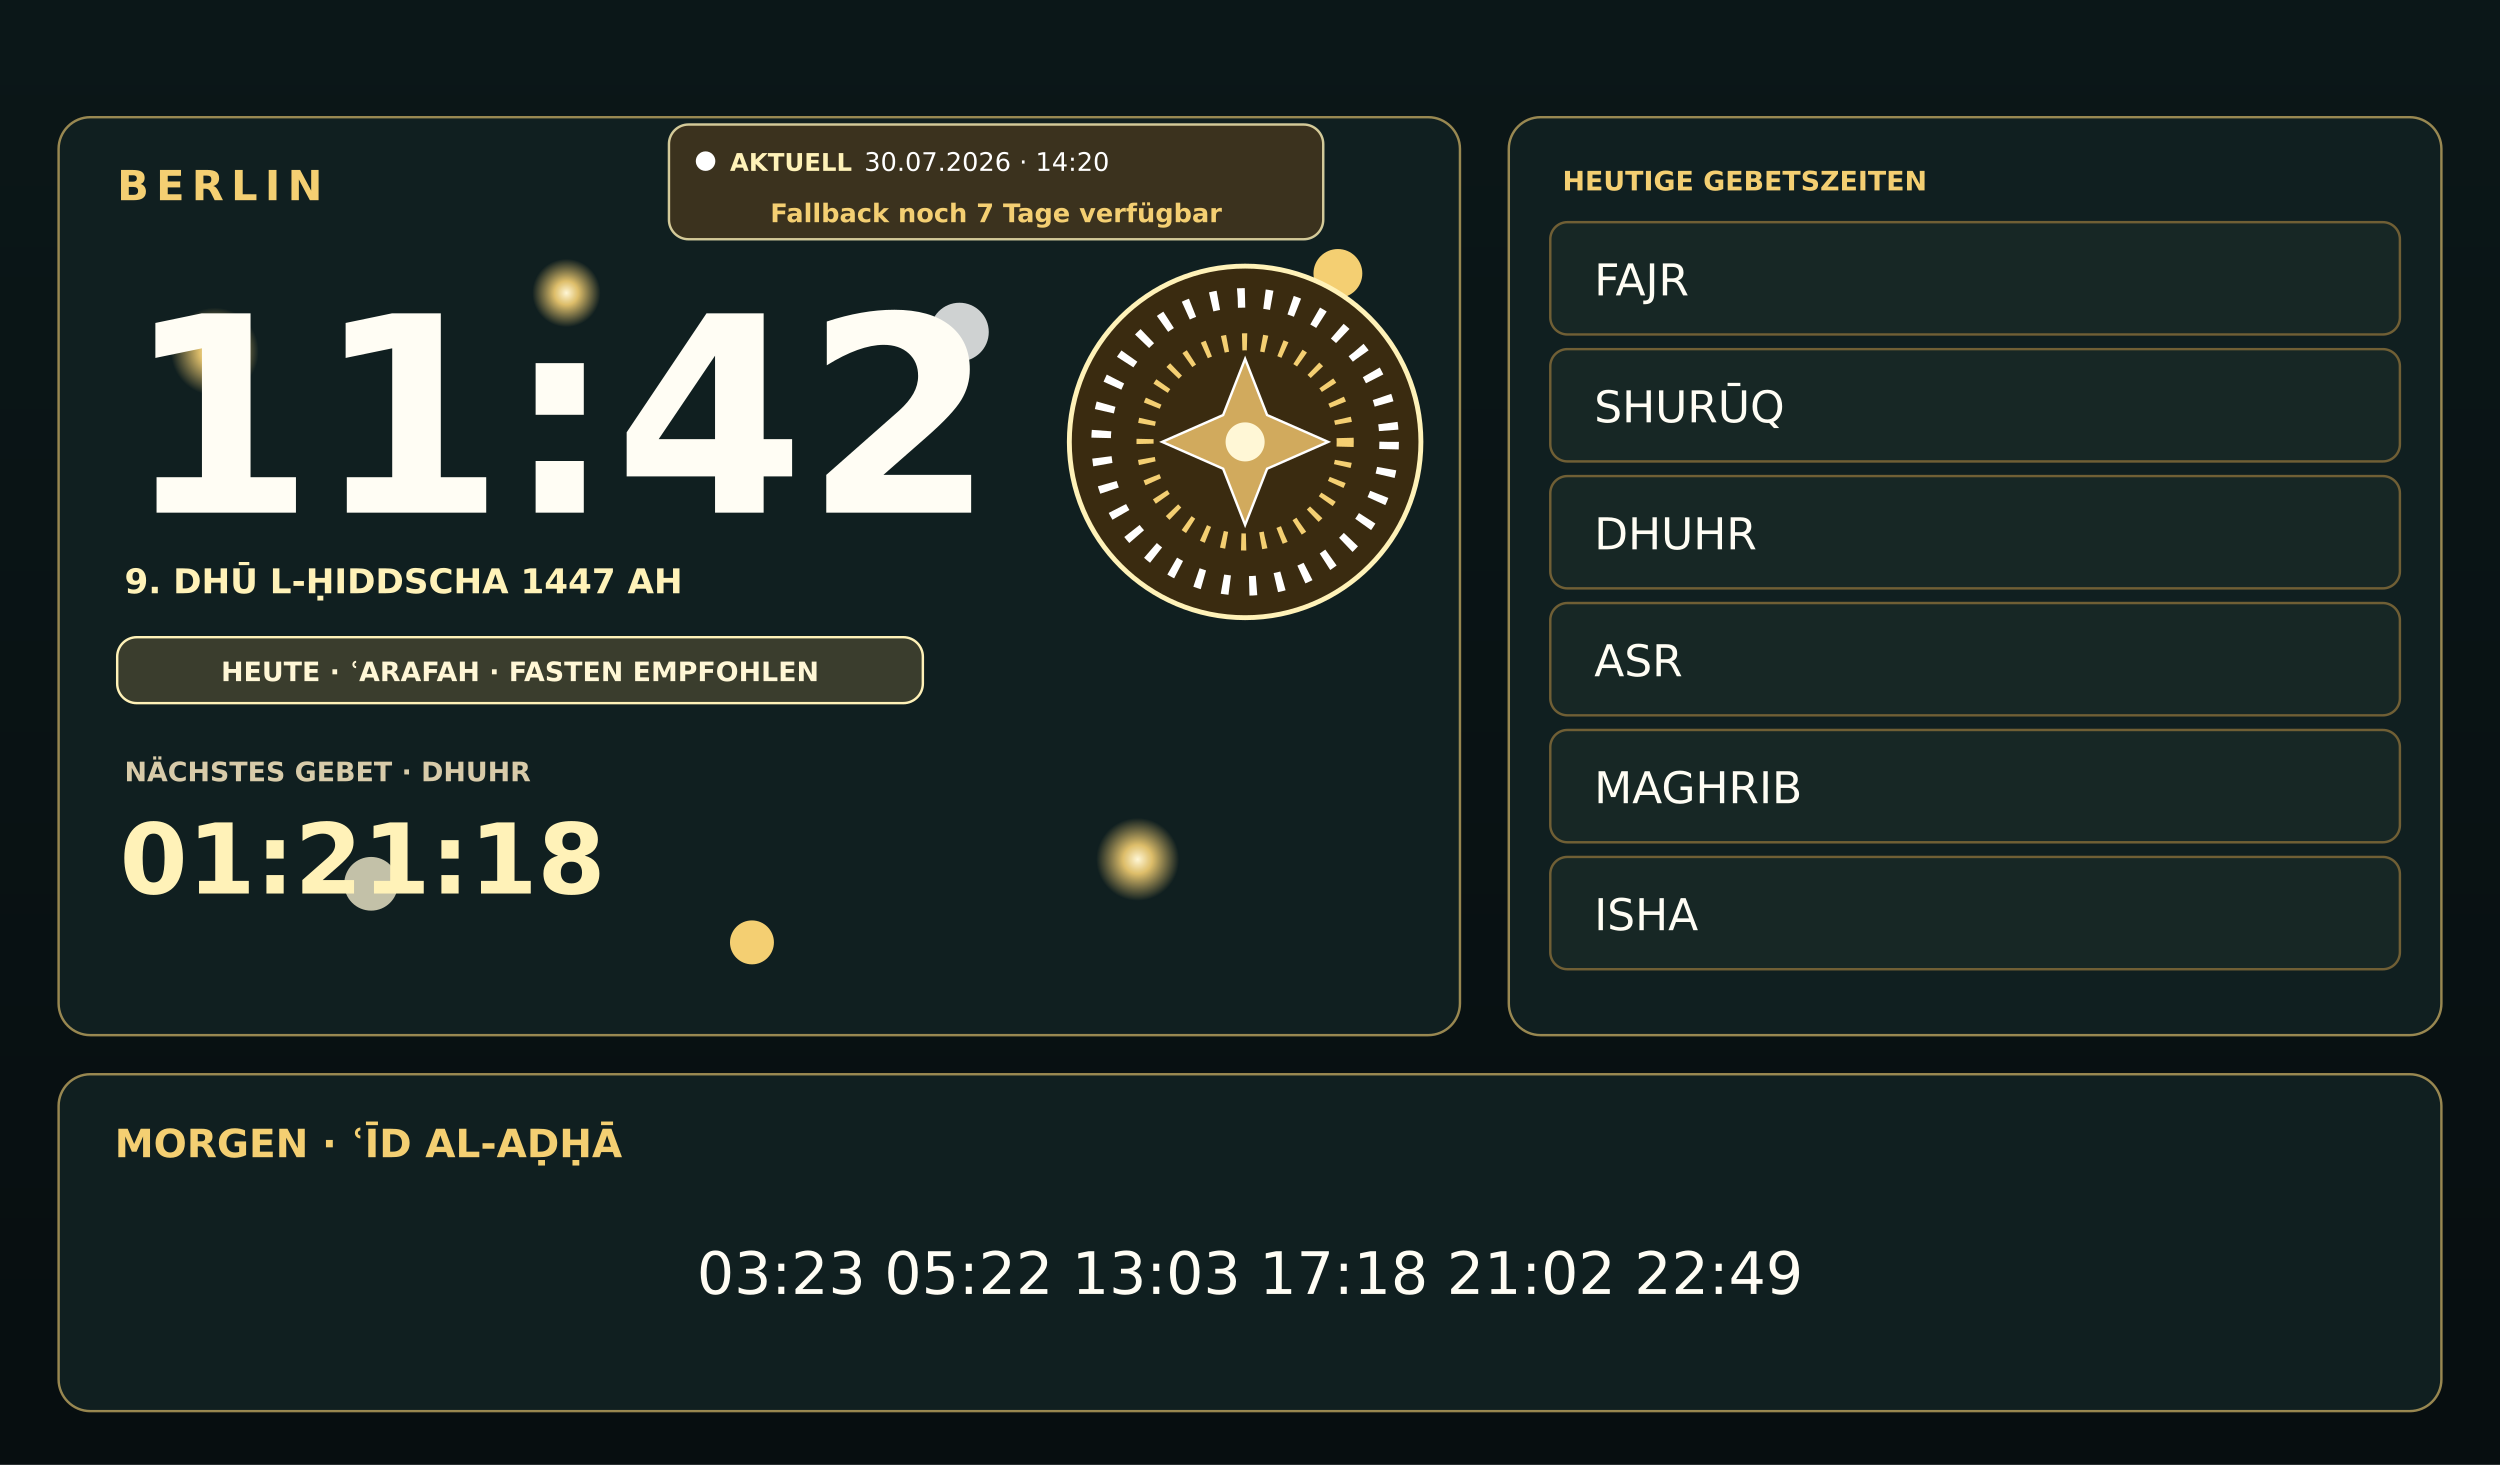
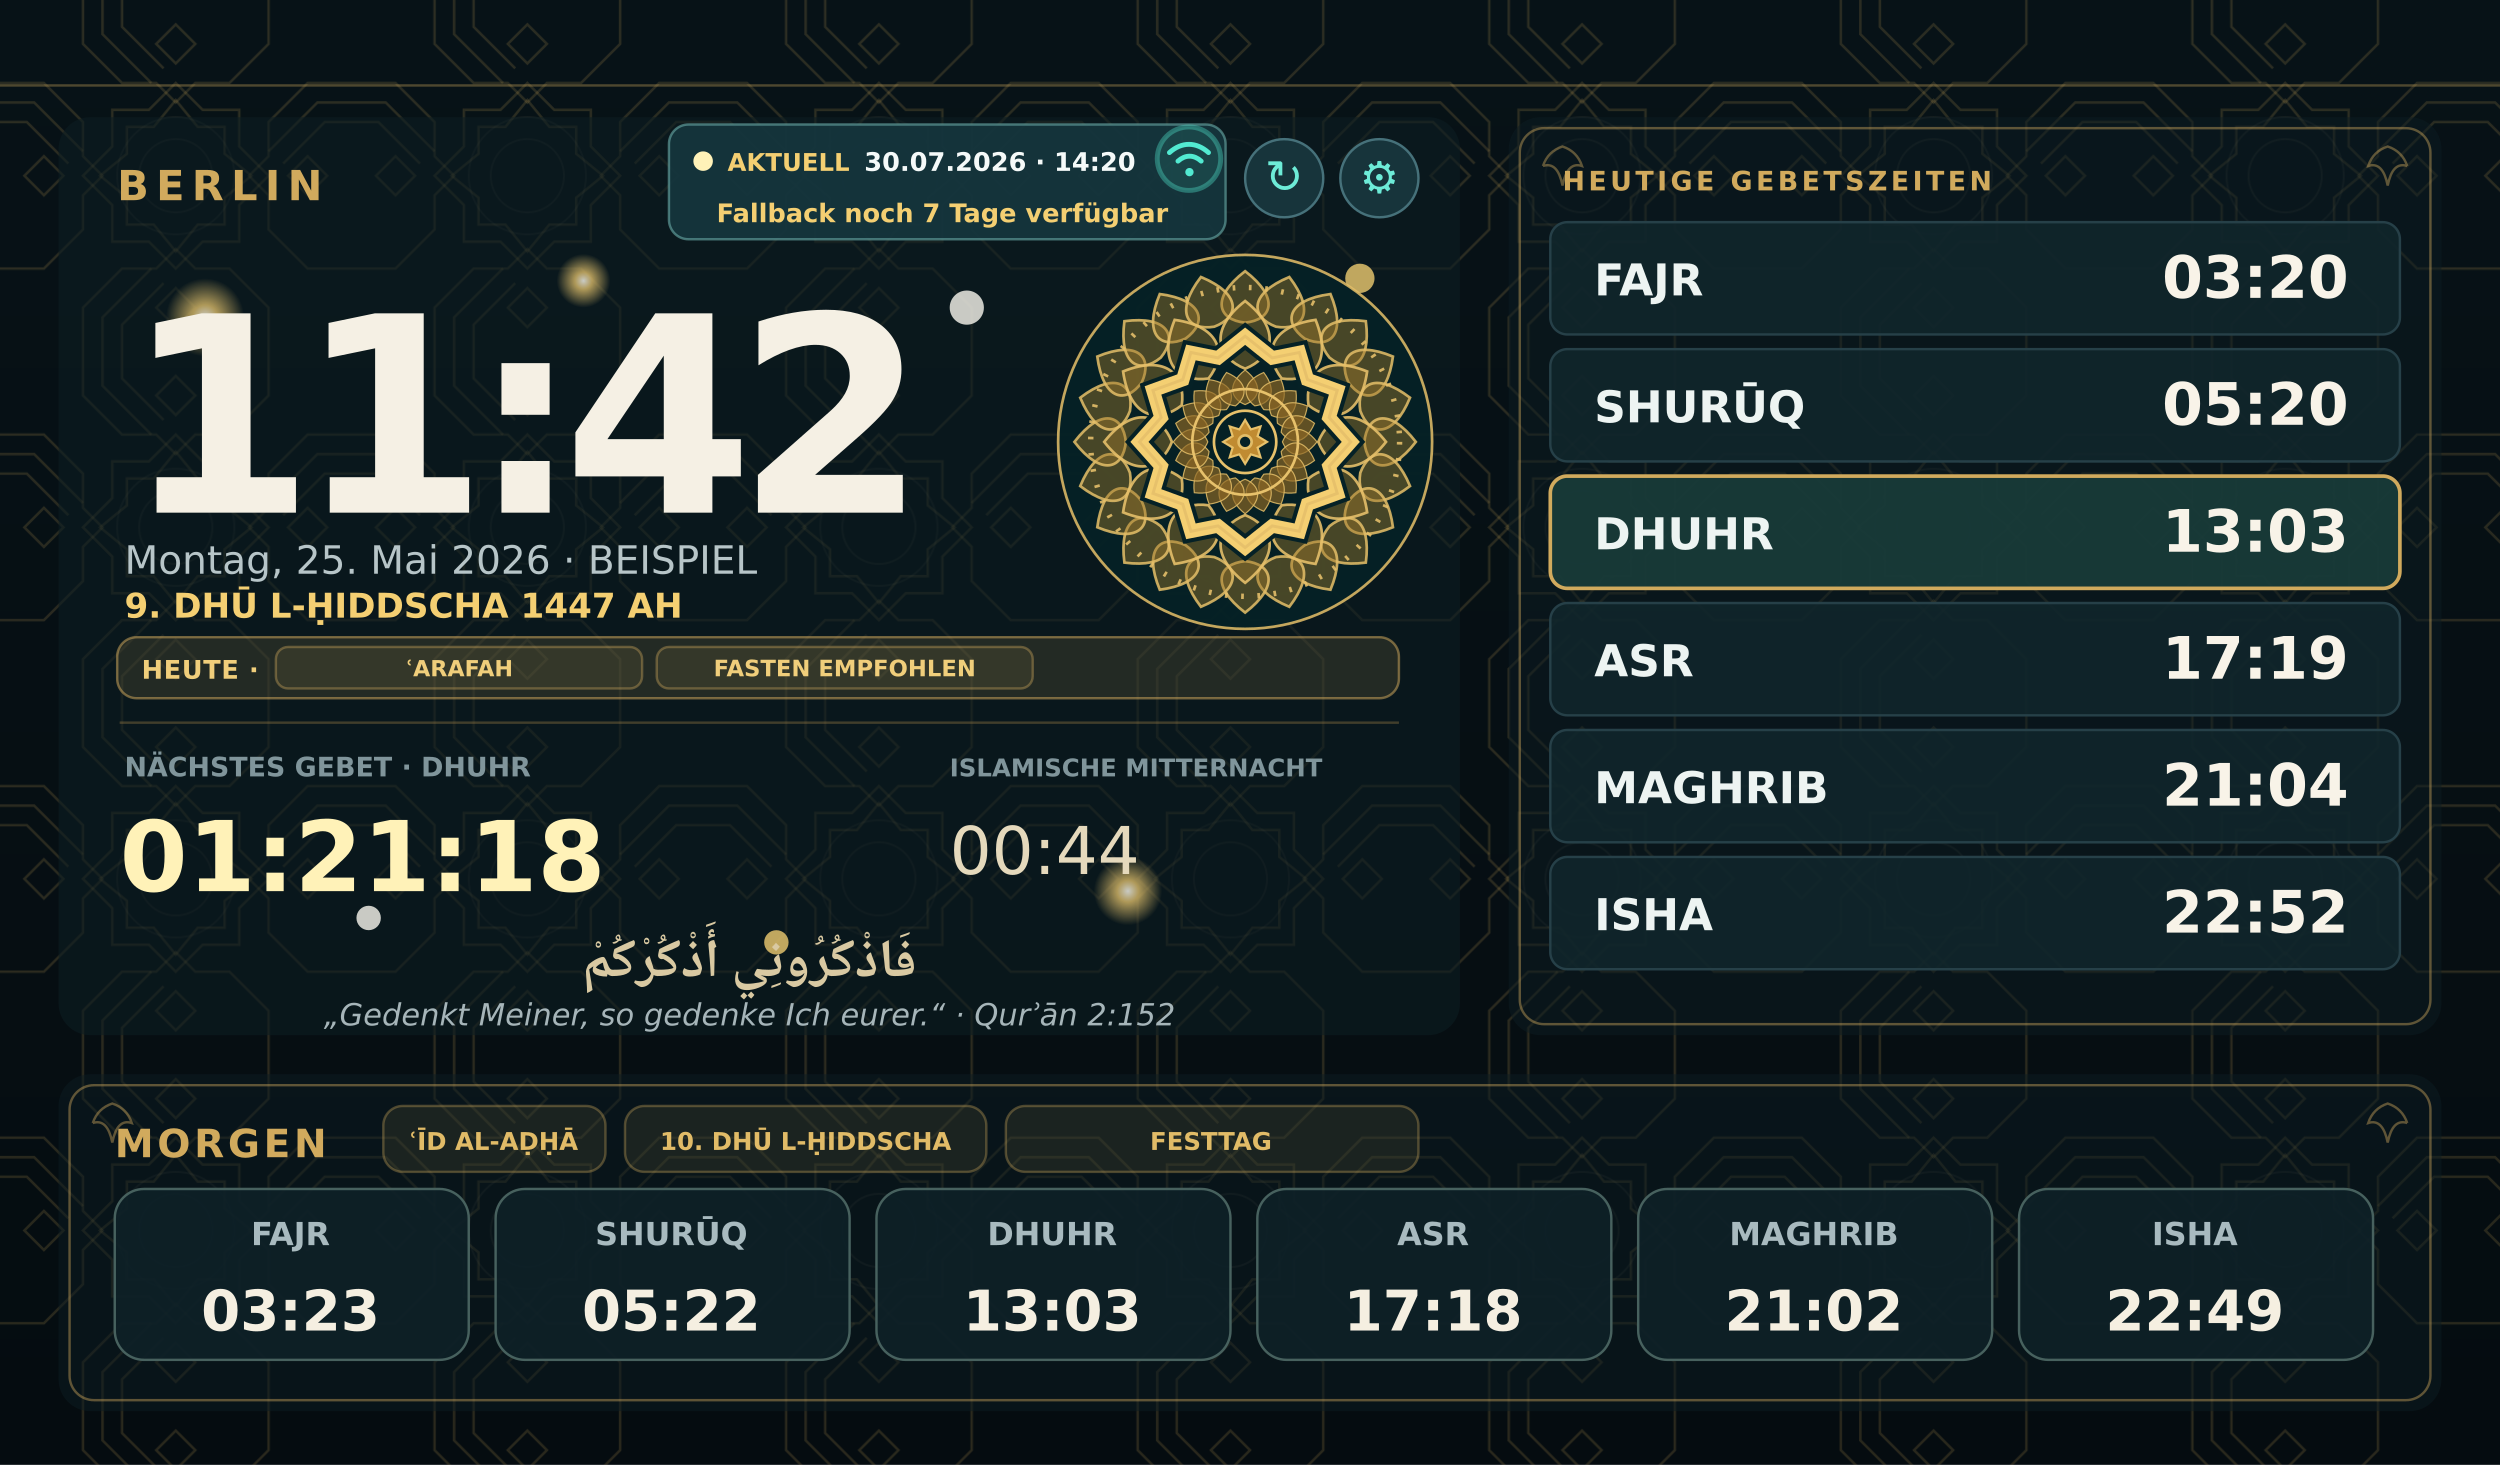
<svg xmlns="http://www.w3.org/2000/svg" width="1024" height="600" viewBox="0 0 1024 600">
  <defs>
+     <style>
+       .ring-outer { transform-origin: 0 0; animation: ring-cw 126s linear infinite; }
+       .ring-middle { transform-origin: 0 0; animation: ring-ccw 148s linear infinite; }
+       .ring-inner { transform-origin: 0 0; animation: ring-cw 109s linear infinite; }
+       @keyframes ring-cw { to { transform: rotate(360deg); } }
+       @keyframes ring-ccw { to { transform: rotate(-360deg); } }
+     </style>
    <linearGradient id="bg" x2="0" y2="1">
-       <stop stop-color="#0b1718" />
-       <stop offset="1" stop-color="#070e10" />
+       <stop stop-color="#071217" />
+       <stop offset="1" stop-color="#050c10" />
    </linearGradient>
-     <radialGradient id="gold">
-       <stop stop-color="#fff7d6" />
-       <stop offset=".35" stop-color="#f4cf72" stop-opacity=".9" />
+     <pattern id="arabesque" width="144" height="144" patternUnits="userSpaceOnUse">
+       <g fill="none" stroke="#d3ad58" stroke-opacity=".17" stroke-width="1.05">
+         <path d="M72 34 83 45 98 45 98 60 110 72 98 84 98 99 83 99 72 110 61 99 46 99 46 84 34 72 46 60 46 45 61 45Z" />
+         <path d="M72 41 81 52 92 52 92 63 103 72 92 81 92 92 81 92 72 103 63 92 52 92 52 81 41 72 52 63 52 52 63 52Z" />
+         <path d="M0 34H18L34 50V64L42 72 34 80V94L18 110H0M144 34H126L110 50V64L102 72 110 80V94L126 110H144" />
+         <path d="M34 0V18L50 34H64L72 42 80 34H94L110 18V0M34 144V126L50 110H64L72 102 80 110H94L110 126V144" />
+         <path d="M0 42H14L34 62M0 50H11L28 67M144 42H130L110 62M144 50H133L116 67M42 0V14L62 34M50 0V11L67 28M42 144V130L62 110M50 144V133L67 116" />
+         <path d="M72 10 80 18 72 26 64 18ZM72 118 80 126 72 134 64 126ZM10 72 18 64 26 72 18 80ZM118 72 126 64 134 72 126 80Z" />
+       </g>
+       <g fill="none" stroke="#fff2b8" stroke-opacity=".065" stroke-width=".8">
+         <circle cx="72" cy="72" r="24" />
+         <circle cx="72" cy="72" r="15" />
+       </g>
+     </pattern>
+     <path id="outerPetal" d="M0-44C10-45 13-53 0-63C-13-53-10-45 0-44Z" />
+     <path id="lancet" d="M0-27C10-31 14-41 0-52C-14-41-10-31 0-27Z" />
+     <radialGradient id="festivalGlow">
+       <stop stop-color="#fffdf4" />
+       <stop offset=".32" stop-color="#f4cf72" stop-opacity=".9" />
      <stop offset="1" stop-color="#f4cf72" stop-opacity="0" />
    </radialGradient>
-     <style>.p{animation:float 4s ease-in-out infinite alternate}@keyframes float{to{transform:translateY(-13px)}}</style>
  </defs>
  <rect width="1024" height="600" fill="url(#bg)" />
-   <g fill="#101f20" stroke="#e3c36f" stroke-opacity=".65">
-     <rect x="24" y="48" width="574" height="376" rx="13" />
+   <rect width="1024" height="600" fill="url(#arabesque)" />
+   <line x1="0" y1="35" x2="1024" y2="35" stroke="#d1aa5d" stroke-opacity=".35" />
+   <rect x="24" y="48" width="574" height="376" rx="13" fill="#0d1d22" fill-opacity=".60" />
+   <g fill="#0d1d22" fill-opacity=".50" stroke="none">
    <rect x="618" y="48" width="382" height="376" rx="13" />
    <rect x="24" y="440" width="976" height="138" rx="13" />
  </g>
-   <g class="p">
-     <circle cx="88" cy="144" r="18" fill="url(#gold)" />
-     <circle cx="152" cy="362" r="11" fill="#fff7d6" opacity=".75" />
-     <circle cx="232" cy="120" r="14" fill="url(#gold)" />
-     <circle cx="308" cy="386" r="9" fill="#f4cf72" />
-     <circle cx="393" cy="136" r="12" fill="#fff" opacity=".8" />
-     <circle cx="466" cy="352" r="17" fill="url(#gold)" />
-     <circle cx="548" cy="112" r="10" fill="#f4cf72" />
-   </g>
-   <g font-family="DejaVu Sans,Arial,sans-serif">
-     <text x="48" y="82" fill="#f4cf72" font-size="17" font-weight="700" letter-spacing="3">BERLIN</text>
-     <rect x="274" y="51" width="268" height="47" rx="8" fill="#3b321e" stroke="#fff2b8" stroke-opacity=".8" />
-     <circle cx="289" cy="66" r="4" fill="#fff" />
-     <text x="299" y="70" fill="#fff2b8" font-size="10" font-weight="700">AKTUELL</text>
-     <text x="354" y="70" fill="#fff" font-size="10.5">30.07.2026 · 14:20</text>
-     <text x="408" y="91" text-anchor="middle" fill="#f4cf72" font-size="10.5" font-weight="700">Fallback noch 7 Tage verfügbar</text>
-     <text x="51" y="210" fill="#fffdf4" font-size="112" font-weight="700">11:42</text>
-     <text x="51" y="243" fill="#fff2b8" font-size="14" font-weight="600">9. DHŪ L-ḤIDDSCHA 1447 AH</text>
-     <rect x="48" y="261" width="330" height="27" rx="8" fill="#d1aa5d" fill-opacity=".22" stroke="#fff2b8" />
-     <text x="213" y="279" text-anchor="middle" fill="#fff7d6" font-size="11" font-weight="800">HEUTE · ʿARAFAH · FASTEN EMPFOHLEN</text>
-     <text x="51" y="320" fill="#d8cba9" font-size="11" font-weight="700">NÄCHSTES GEBET · DHUHR</text>
-     <text x="49" y="366" fill="#fff2b8" font-size="40" font-weight="700">01:21:18</text>
-     <g transform="translate(510 181)">
-       <circle r="72" fill="#3a2b10" stroke="#fff2b8" stroke-width="2" />
-       <circle r="59" fill="none" stroke="#fff" stroke-width="8" stroke-dasharray="3 8" />
-       <circle r="41" fill="none" stroke="#f4cf72" stroke-width="7" stroke-dasharray="2 6" />
-       <path d="M0-34 9-11 34 0 9 11 0 34-9 11-34 0-9-11Z" fill="#d1aa5d" stroke="#fff" />
-       <circle r="8" fill="#fff7d6" />
-     </g>
-     <text x="640" y="78" fill="#f4cf72" font-size="11" font-weight="700">HEUTIGE GEBETSZEITEN</text>
-     <g fill="#172725" stroke="#705f35">
-       <rect x="635" y="91" width="348" height="46" rx="7" />
-       <rect x="635" y="143" width="348" height="46" rx="7" />
-       <rect x="635" y="195" width="348" height="46" rx="7" />
-       <rect x="635" y="247" width="348" height="46" rx="7" />
-       <rect x="635" y="299" width="348" height="46" rx="7" />
-       <rect x="635" y="351" width="348" height="46" rx="7" />
-     </g>
-     <g fill="#fffdf4" font-size="18">
-       <text x="653" y="121">FAJR</text>
-       <text x="653" y="173">SHURŪQ</text>
-       <text x="653" y="225">DHUHR</text>
-       <text x="653" y="277">ASR</text>
-       <text x="653" y="329">MAGHRIB</text>
-       <text x="653" y="381">ISHA</text>
-     </g>
-     <text x="47" y="474" fill="#f4cf72" font-size="16" font-weight="800">MORGEN · ʿĪD AL-AḌḤĀ</text>
-     <text x="512" y="530" text-anchor="middle" fill="#fffdf4" font-size="24">03:23     05:22     13:03     17:18     21:02     22:49</text>
+   <g fill="none" stroke="#d1aa5d" stroke-opacity=".43">
+     <rect x="622.5" y="52.5" width="373" height="367" rx="10" />
+     <rect x="28.5" y="444.5" width="967" height="129" rx="10" />
+     <path d="M632 68q2-6 8-8q6 2 8 8q-6-2-8 8q-2-10-8-8M986 68q-2-6-8-8q-6 2-8 8q6-2 8 8q2-10 8-8M38 460q2-6 8-8q6 2 8 8q-6-2-8 8q-2-10-8-8M986 460q-2-6-8-8q-6 2-8 8q6-2 8 8q2-10 8-8" />
+   </g>
+   <g opacity=".78">
+     <circle cx="84" cy="130" r="16" fill="url(#festivalGlow)">
+       <animate attributeName="cy" values="130;116;130" dur="7s" repeatCount="indefinite" />
+     </circle>
+     <circle cx="151" cy="376" r="5" fill="#fffdf4">
+       <animate attributeName="cy" values="376;359;376" dur="9s" repeatCount="indefinite" />
+     </circle>
+     <circle cx="239" cy="115" r="11" fill="url(#festivalGlow)">
+       <animate attributeName="cy" values="115;101;115" dur="8s" repeatCount="indefinite" />
+     </circle>
+     <circle cx="318" cy="386" r="5" fill="#f4cf72">
+       <animate attributeName="cy" values="386;368;386" dur="10s" repeatCount="indefinite" />
+     </circle>
+     <circle cx="396" cy="126" r="7" fill="#fffdf4">
+       <animate attributeName="cy" values="126;110;126" dur="8.5s" repeatCount="indefinite" />
+     </circle>
+     <circle cx="462" cy="365" r="14" fill="url(#festivalGlow)">
+       <animate attributeName="cy" values="365;348;365" dur="9.5s" repeatCount="indefinite" />
+     </circle>
+     <circle cx="557" cy="114" r="6" fill="#f4cf72">
+       <animate attributeName="cy" values="114;98;114" dur="7.5s" repeatCount="indefinite" />
+     </circle>
+   </g>
+   <g font-family="DejaVu Sans, Arial, sans-serif">
+     <text x="48" y="82" fill="#d1aa5d" font-size="17" font-weight="700" letter-spacing="3">BERLIN</text>
+     <rect x="274" y="51" width="228" height="47" rx="8" fill="#15363d" fill-opacity=".92" stroke="#68a8a4" stroke-opacity=".62" />
+     <circle cx="288" cy="66" r="4" fill="#fff2b8" />
+     <text x="298" y="70" fill="#f4cf72" font-size="10" font-weight="700">AKTUELL</text>
+     <text x="354" y="70" fill="#f5faf9" font-size="10.5" font-weight="650">30.07.2026 · 14:20</text>
+     <text x="386" y="91" text-anchor="middle" fill="#f4cf72" font-size="10.5" font-weight="700">Fallback noch 7 Tage verfügbar</text>
+     <g transform="translate(476 54)" fill="none" stroke="#52ead1" stroke-width="2" stroke-linecap="round">
+       <rect x="-2" y="-2" width="26" height="26" rx="13" fill="#52ead1" fill-opacity=".10" stroke="#52ead1" stroke-opacity=".36" />
+       <path d="M3 8.5c5-4.5 11-4.5 16 0M6.5 12c3-2.7 6.5-2.7 9.5 0" />
+       <circle cx="11.2" cy="16.5" r="1.7" fill="#52ead1" stroke="none" />
+     </g>
+     <rect x="510" y="57" width="32" height="32" rx="16" fill="#17343b" stroke="#46717a" />
+     <text x="526" y="79" text-anchor="middle" fill="#6debd7" font-size="19">↻</text>
+     <rect x="549" y="57" width="32" height="32" rx="16" fill="#17343b" stroke="#46717a" />
+     <text x="565" y="79" text-anchor="middle" fill="#6debd7" font-size="18">⚙</text>
+     <text x="51" y="210" fill="#f5f0e4" font-size="112" font-weight="700" letter-spacing="-7">11:42</text>
+     <g transform="translate(510 181) scale(1.11)" fill="none">
+       <circle r="69" fill="#052126" fill-opacity=".91" stroke="#e2bd68" stroke-opacity=".86" />
+       <g class="ring-outer">
+         <g fill="#9b762a" fill-opacity=".44" stroke="#e2bd68" stroke-opacity=".86">
+           <use href="#outerPetal" />
+           <use href="#outerPetal" transform="rotate(15)" />
+           <use href="#outerPetal" transform="rotate(30)" />
+           <use href="#outerPetal" transform="rotate(45)" />
+           <use href="#outerPetal" transform="rotate(60)" />
+           <use href="#outerPetal" transform="rotate(75)" />
+           <use href="#outerPetal" transform="rotate(90)" />
+           <use href="#outerPetal" transform="rotate(105)" />
+           <use href="#outerPetal" transform="rotate(120)" />
+           <use href="#outerPetal" transform="rotate(135)" />
+           <use href="#outerPetal" transform="rotate(150)" />
+           <use href="#outerPetal" transform="rotate(165)" />
+           <use href="#outerPetal" transform="rotate(180)" />
+           <use href="#outerPetal" transform="rotate(195)" />
+           <use href="#outerPetal" transform="rotate(210)" />
+           <use href="#outerPetal" transform="rotate(225)" />
+           <use href="#outerPetal" transform="rotate(240)" />
+           <use href="#outerPetal" transform="rotate(255)" />
+           <use href="#outerPetal" transform="rotate(270)" />
+           <use href="#outerPetal" transform="rotate(285)" />
+           <use href="#outerPetal" transform="rotate(300)" />
+           <use href="#outerPetal" transform="rotate(315)" />
+           <use href="#outerPetal" transform="rotate(330)" />
+           <use href="#outerPetal" transform="rotate(345)" />
+         </g>
+         <circle r="57" stroke="#e7c16b" stroke-opacity=".88" stroke-dasharray="1 5" stroke-width="2" />
+       </g>
+       <g class="ring-middle">
+         <g fill="#9b762a" fill-opacity=".44" stroke="#e7c16b" stroke-opacity=".88">
+           <use href="#lancet" />
+           <use href="#lancet" transform="rotate(30)" />
+           <use href="#lancet" transform="rotate(60)" />
+           <use href="#lancet" transform="rotate(90)" />
+           <use href="#lancet" transform="rotate(120)" />
+           <use href="#lancet" transform="rotate(150)" />
+           <use href="#lancet" transform="rotate(180)" />
+           <use href="#lancet" transform="rotate(210)" />
+           <use href="#lancet" transform="rotate(240)" />
+           <use href="#lancet" transform="rotate(270)" />
+           <use href="#lancet" transform="rotate(300)" />
+           <use href="#lancet" transform="rotate(330)" />
+         </g>
+         <path d="M0-39 10-31 20-33 23-23 34-19 31-9 39 0 31 9 34 19 23 23 20 33 10 31 0 39-10 31-20 33-23 23-34 19-31 9-39 0-31-9-34-19-23-23-20-33-10-31Z" stroke="#052126" stroke-width="8" />
+         <path d="M0-39 10-31 20-33 23-23 34-19 31-9 39 0 31 9 34 19 23 23 20 33 10 31 0 39-10 31-20 33-23 23-34 19-31 9-39 0-31-9-34-19-23-23-20-33-10-31Z" stroke="#f4cf72" stroke-width="5" />
+         <path d="M0-39 10-31 20-33 23-23 34-19 31-9 39 0 31 9 34 19 23 23 20 33 10 31 0 39-10 31-20 33-23 23-34 19-31 9-39 0-31-9-34-19-23-23-20-33-10-31Z" stroke="#e7c16b" stroke-width="1.1" />
+       </g>
+       <g class="ring-inner">
+         <g fill="#8d6824" fill-opacity=".67" stroke="#e2bd68" stroke-opacity=".86" stroke-width=".85">
+           <use href="#lancet" transform="scale(.51)" />
+           <use href="#lancet" transform="rotate(15) scale(.51)" />
+           <use href="#lancet" transform="rotate(30) scale(.51)" />
+           <use href="#lancet" transform="rotate(45) scale(.51)" />
+           <use href="#lancet" transform="rotate(60) scale(.51)" />
+           <use href="#lancet" transform="rotate(75) scale(.51)" />
+           <use href="#lancet" transform="rotate(90) scale(.51)" />
+           <use href="#lancet" transform="rotate(105) scale(.51)" />
+           <use href="#lancet" transform="rotate(120) scale(.51)" />
+           <use href="#lancet" transform="rotate(135) scale(.51)" />
+           <use href="#lancet" transform="rotate(150) scale(.51)" />
+           <use href="#lancet" transform="rotate(165) scale(.51)" />
+           <use href="#lancet" transform="rotate(180) scale(.51)" />
+           <use href="#lancet" transform="rotate(195) scale(.51)" />
+           <use href="#lancet" transform="rotate(210) scale(.51)" />
+           <use href="#lancet" transform="rotate(225) scale(.51)" />
+           <use href="#lancet" transform="rotate(240) scale(.51)" />
+           <use href="#lancet" transform="rotate(255) scale(.51)" />
+           <use href="#lancet" transform="rotate(270) scale(.51)" />
+           <use href="#lancet" transform="rotate(285) scale(.51)" />
+           <use href="#lancet" transform="rotate(300) scale(.51)" />
+           <use href="#lancet" transform="rotate(315) scale(.51)" />
+           <use href="#lancet" transform="rotate(330) scale(.51)" />
+           <use href="#lancet" transform="rotate(345) scale(.51)" />
+         </g>
+         <circle r="19.5" stroke="#e7c16b" />
+         <circle r="11.5" stroke="#e7c16b" />
+         <path d="M0-8.1 2.1-4.6 5.7-5.7 4.6-2.1 8.1 0 4.6 2.1 5.7 5.7 2.1 4.6 0 8.1-2.1 4.6-5.7 5.7-4.6 2.1-8.1 0-4.6-2.1-5.7-5.7-2.1-4.6Z" fill="#c08b31" stroke="#e7c16b" stroke-width=".8" />
+         <circle r="2.4" fill="#052126" stroke="#e2bd68" />
+       </g>
+     </g>
+     <text x="51" y="235" fill="#b7c5c8" font-size="16">Montag, 25. Mai 2026 · BEISPIEL</text>
+     <text x="51" y="253" fill="#f4cf72" font-size="14" font-weight="600">9. DHŪ L-ḤIDDSCHA 1447 AH</text>
+     <rect x="48" y="261" width="525" height="25" rx="8" fill="#d1aa5d" fill-opacity=".13" stroke="#d1aa5d" stroke-opacity=".52" />
+     <text x="58" y="278" fill="#f0ce7b" font-size="10.5" font-weight="800" letter-spacing=".25">HEUTE ·</text>
+     <rect x="113" y="265" width="150" height="17" rx="5" fill="#d1aa5d" fill-opacity=".10" stroke="#d1aa5d" stroke-opacity=".38" />
+     <text x="188" y="277" text-anchor="middle" fill="#f0ce7b" font-size="9.1" font-weight="800">ʿARAFAH</text>
+     <rect x="269" y="265" width="154" height="17" rx="5" fill="#d1aa5d" fill-opacity=".10" stroke="#d1aa5d" stroke-opacity=".38" />
+     <text x="346" y="277" text-anchor="middle" fill="#f0ce7b" font-size="9.3" font-weight="800">FASTEN EMPFOHLEN</text>
+     <line x1="49" y1="296" x2="573" y2="296" stroke="#a88748" stroke-opacity=".35" />
+     <text x="51" y="318" fill="#80959b" font-size="11" font-weight="700">NÄCHSTES GEBET · DHUHR</text>
+     <text x="49" y="365" fill="#fff2b8" font-size="40" font-weight="700">01:21:18</text>
+     <text x="389" y="318" fill="#80959b" font-size="10" font-weight="700">ISLAMISCHE MITTERNACHT</text>
+     <text x="389" y="358" fill="#e5d9bc" font-size="27">00:44</text>
+     <text x="307" y="400" text-anchor="middle" direction="rtl" fill="#d9c9a2" font-family="Noto Naskh Arabic, serif" font-size="22" font-weight="600">فَاذْكُرُونِي أَذْكُرْكُمْ</text>
+     <text x="307" y="420" text-anchor="middle" fill="#a6b5b9" font-size="12.5" font-weight="500" font-style="italic">„Gedenkt Meiner, so gedenke Ich eurer.“ · Qurʾān 2:152</text>
+     <text x="640" y="78" fill="#d1aa5d" font-size="11" font-weight="700" letter-spacing="1.4">HEUTIGE GEBETSZEITEN</text>
+     <g font-size="18" font-weight="600">
+       <g fill="#10262c" fill-opacity=".88" stroke="#264048">
+         <rect x="635" y="91" width="348" height="46" rx="7" />
+         <rect x="635" y="143" width="348" height="46" rx="7" />
+         <rect x="635" y="247" width="348" height="46" rx="7" />
+         <rect x="635" y="299" width="348" height="46" rx="7" />
+         <rect x="635" y="351" width="348" height="46" rx="7" />
+       </g>
+       <rect x="635" y="195" width="348" height="46" rx="7" fill="#183b39" fill-opacity=".92" stroke="#d1aa5d" stroke-width="1.5" />
+       <g fill="#edf4f2">
+         <text x="653" y="121">FAJR</text>
+         <text x="653" y="173">SHURŪQ</text>
+         <text x="653" y="225">DHUHR</text>
+         <text x="653" y="277">ASR</text>
+         <text x="653" y="329">MAGHRIB</text>
+         <text x="653" y="381">ISHA</text>
+       </g>
+       <g fill="#f8f3e8" font-size="24" font-weight="700" text-anchor="end">
+         <text x="962" y="122">03:20</text>
+         <text x="962" y="174">05:20</text>
+         <text x="962" y="226">13:03</text>
+         <text x="962" y="278">17:19</text>
+         <text x="962" y="330">21:04</text>
+         <text x="962" y="382">22:52</text>
+       </g>
+     </g>
+     <text x="47" y="474" fill="#d1aa5d" font-size="16" font-weight="800" letter-spacing="1.5">MORGEN</text>
+     <rect x="157" y="453" width="91" height="27" rx="8" fill="#d1aa5d" fill-opacity=".10" stroke="#d1aa5d" stroke-opacity=".34" />
+     <text x="202" y="471" text-anchor="middle" fill="#e1bb67" font-size="10" font-weight="800">ʿĪD AL-AḌḤĀ</text>
+     <rect x="256" y="453" width="148" height="27" rx="8" fill="#d1aa5d" fill-opacity=".10" stroke="#d1aa5d" stroke-opacity=".34" />
+     <text x="330" y="471" text-anchor="middle" fill="#e1bb67" font-size="10" font-weight="800">10. DHŪ L-ḤIDDSCHA</text>
+     <rect x="412" y="453" width="169" height="27" rx="8" fill="#d1aa5d" fill-opacity=".10" stroke="#d1aa5d" stroke-opacity=".34" />
+     <text x="496" y="471" text-anchor="middle" fill="#e1bb67" font-size="10" font-weight="800">FESTTAG</text>
+     <g text-anchor="middle">
+       <g fill="#0e2127" fill-opacity=".9" stroke="#47615e">
+         <rect x="47" y="487" width="145" height="70" rx="12" />
+         <rect x="203" y="487" width="145" height="70" rx="12" />
+         <rect x="359" y="487" width="145" height="70" rx="12" />
+         <rect x="515" y="487" width="145" height="70" rx="12" />
+         <rect x="671" y="487" width="145" height="70" rx="12" />
+         <rect x="827" y="487" width="145" height="70" rx="12" />
+       </g>
+       <g fill="#a8babf" font-size="13" font-weight="800">
+         <text x="119" y="510">FAJR</text>
+         <text x="275" y="510">SHURŪQ</text>
+         <text x="431" y="510">DHUHR</text>
+         <text x="587" y="510">ASR</text>
+         <text x="743" y="510">MAGHRIB</text>
+         <text x="899" y="510">ISHA</text>
+       </g>
+       <g fill="#f5efe1" font-size="23" font-weight="800">
+         <text x="119" y="545">03:23</text>
+         <text x="275" y="545">05:22</text>
+         <text x="431" y="545">13:03</text>
+         <text x="587" y="545">17:18</text>
+         <text x="743" y="545">21:02</text>
+         <text x="899" y="545">22:49</text>
+       </g>
+     </g>
  </g>
</svg>
